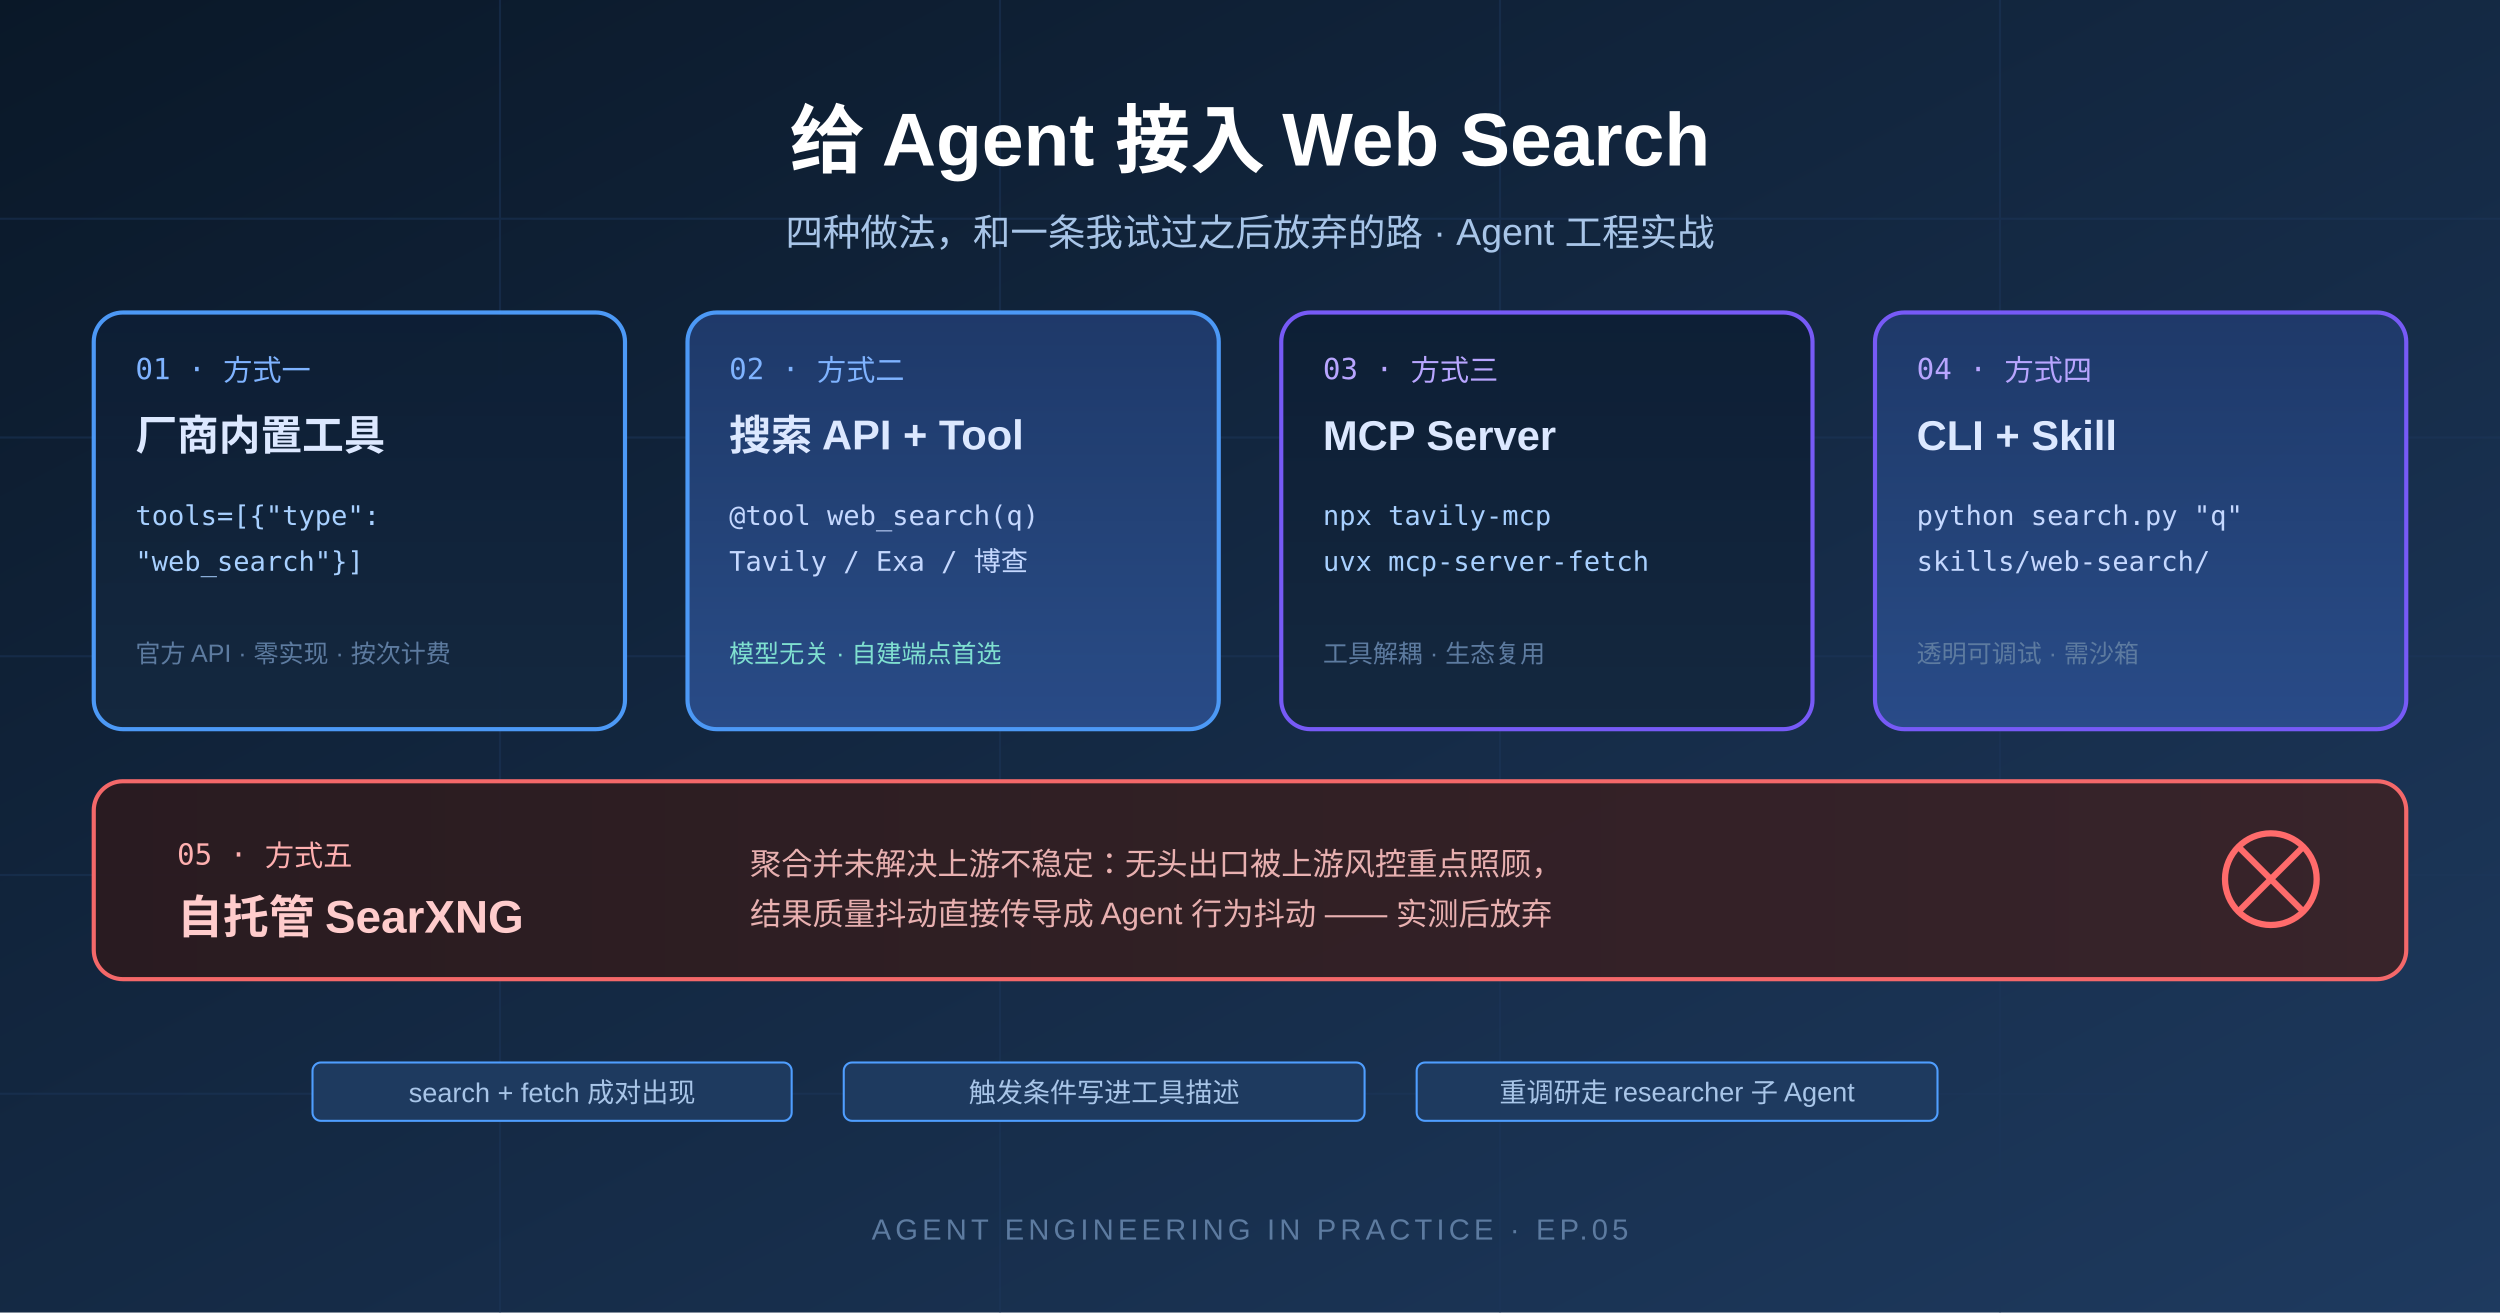
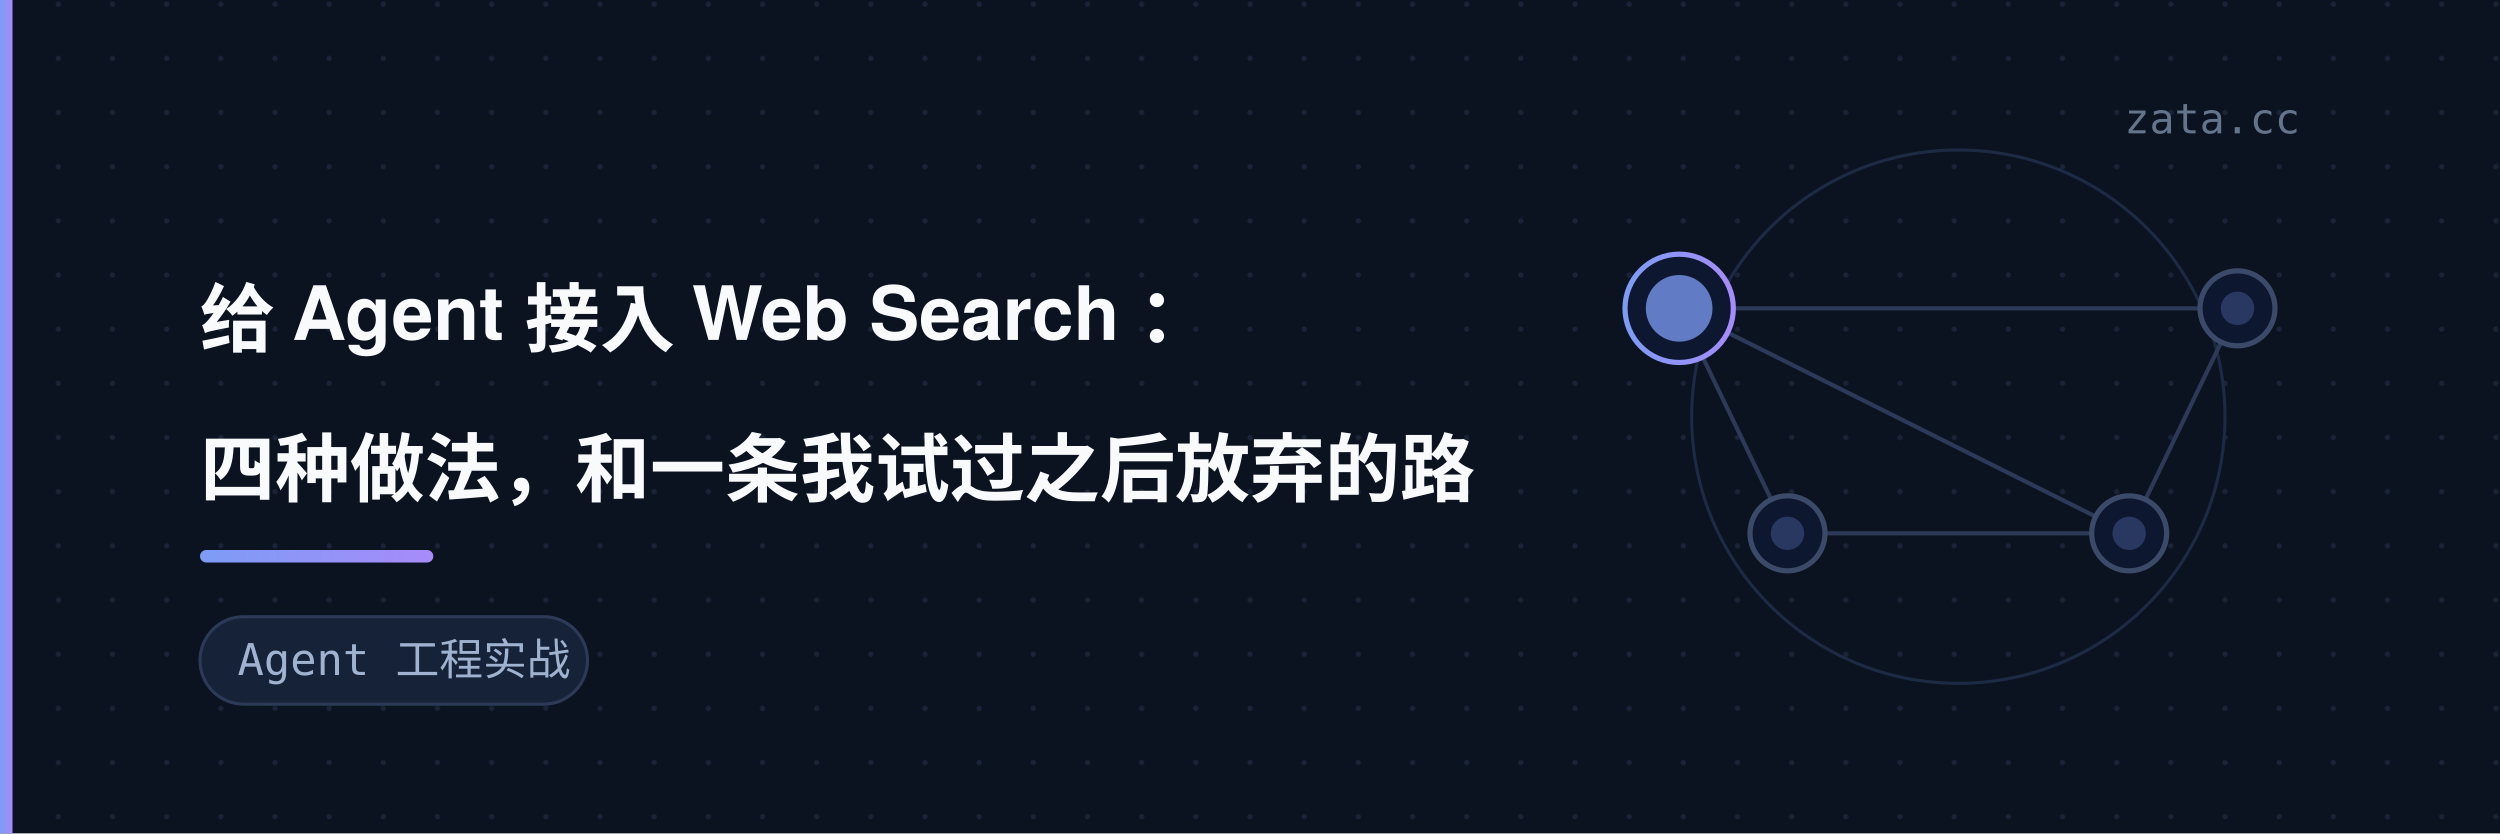
- <svg xmlns="http://www.w3.org/2000/svg" viewBox="0 0 1200 630" width="1200" height="630">
+ <svg xmlns="http://www.w3.org/2000/svg" width="1200" height="400" viewBox="0 0 1200 400" role="img" aria-label="给 Agent 接入 Web Search：四种做法，和一条我试过之后放弃的路">
  <defs>
-     <linearGradient id="bg" x1="0%" y1="0%" x2="100%" y2="100%">
-       <stop offset="0%" stop-color="#0a1828" />
-       <stop offset="100%" stop-color="#1e3a5f" />
+     <linearGradient id="accent" x1="0%" y1="0%" x2="100%" y2="0%">
+       <stop offset="0%" stop-color="#7C9CF5" />
+       <stop offset="100%" stop-color="#A78BFA" />
    </linearGradient>
-     <linearGradient id="cardA" x1="0%" y1="0%" x2="0%" y2="100%">
-       <stop offset="0%" stop-color="#0d1e35" />
-       <stop offset="100%" stop-color="#14283f" />
-     </linearGradient>
-     <linearGradient id="cardB" x1="0%" y1="0%" x2="0%" y2="100%">
-       <stop offset="0%" stop-color="#1f3a6b" />
-       <stop offset="100%" stop-color="#2a4d8a" />
-     </linearGradient>
-     <linearGradient id="reject" x1="0%" y1="0%" x2="100%" y2="0%">
-       <stop offset="0%" stop-color="#2a1a1f" />
-       <stop offset="100%" stop-color="#3a2428" />
-     </linearGradient>
-     <linearGradient id="strike" x1="0%" y1="0%" x2="100%" y2="0%">
-       <stop offset="0%" stop-color="#ff9a3c" />
-       <stop offset="100%" stop-color="#ff6b6b" />
-     </linearGradient>
+     <pattern id="dots" width="26" height="26" patternUnits="userSpaceOnUse">
+       <circle cx="2" cy="2" r="1.3" fill="#26324a" />
+     </pattern>
  </defs>
-   <rect width="1200" height="630" fill="url(#bg)" />
-   <g stroke="#1c3559" stroke-width="1" opacity="0.5">
-     <line x1="0" y1="105" x2="1200" y2="105" />
-     <line x1="0" y1="210" x2="1200" y2="210" />
-     <line x1="0" y1="315" x2="1200" y2="315" />
-     <line x1="0" y1="420" x2="1200" y2="420" />
-     <line x1="0" y1="525" x2="1200" y2="525" />
-     <line x1="240" y1="0" x2="240" y2="630" />
-     <line x1="480" y1="0" x2="480" y2="630" />
-     <line x1="720" y1="0" x2="720" y2="630" />
-     <line x1="960" y1="0" x2="960" y2="630" />
-   </g>
-   <text x="600" y="80" text-anchor="middle" fill="#fff" font-family="Arial, sans-serif" font-size="36" font-weight="bold">给 Agent 接入 Web Search</text>
-   <text x="600" y="118" text-anchor="middle" fill="#a8c5e8" font-family="Arial, sans-serif" font-size="18">四种做法，和一条我试过之后放弃的路 · Agent 工程实战</text>
-   <rect x="45" y="150" width="255" height="200" rx="14" fill="url(#cardA)" stroke="#4f9eff" stroke-width="2" opacity="0.95" />
-   <text x="65" y="182" fill="#7fb3ff" font-family="monospace" font-size="14">01 · 方式一</text>
-   <text x="65" y="216" fill="#dce8ff" font-family="Arial, sans-serif" font-size="20" font-weight="bold">厂商内置工具</text>
-   <text x="65" y="252" fill="#a8d0ff" font-family="monospace" font-size="13">tools=[{"type":</text>
-   <text x="65" y="274" fill="#a8d0ff" font-family="monospace" font-size="13"> "web_search"}]</text>
-   <text x="65" y="318" fill="#5d7ba0" font-family="Arial, sans-serif" font-size="12">官方 API · 零实现 · 按次计费</text>
-   <rect x="330" y="150" width="255" height="200" rx="14" fill="url(#cardB)" stroke="#4f9eff" stroke-width="2" opacity="0.95" />
-   <text x="350" y="182" fill="#7fb3ff" font-family="monospace" font-size="14">02 · 方式二</text>
-   <text x="350" y="216" fill="#dce8ff" font-family="Arial, sans-serif" font-size="20" font-weight="bold">搜索 API + Tool</text>
-   <text x="350" y="252" fill="#c5d8ff" font-family="monospace" font-size="13">@tool web_search(q)</text>
-   <text x="350" y="274" fill="#c5d8ff" font-family="monospace" font-size="13">Tavily / Exa / 博查</text>
-   <text x="350" y="318" fill="#7fe0d0" font-family="Arial, sans-serif" font-size="12">模型无关 · 自建端点首选</text>
-   <rect x="615" y="150" width="255" height="200" rx="14" fill="url(#cardA)" stroke="#7c5cff" stroke-width="2" opacity="0.95" />
-   <text x="635" y="182" fill="#b8a5ff" font-family="monospace" font-size="14">03 · 方式三</text>
-   <text x="635" y="216" fill="#dce8ff" font-family="Arial, sans-serif" font-size="20" font-weight="bold">MCP Server</text>
-   <text x="635" y="252" fill="#a8d0ff" font-family="monospace" font-size="13">npx tavily-mcp</text>
-   <text x="635" y="274" fill="#a8d0ff" font-family="monospace" font-size="13">uvx mcp-server-fetch</text>
-   <text x="635" y="318" fill="#5d7ba0" font-family="Arial, sans-serif" font-size="12">工具解耦 · 生态复用</text>
-   <rect x="900" y="150" width="255" height="200" rx="14" fill="url(#cardB)" stroke="#7c5cff" stroke-width="2" opacity="0.95" />
-   <text x="920" y="182" fill="#b8a5ff" font-family="monospace" font-size="14">04 · 方式四</text>
-   <text x="920" y="216" fill="#dce8ff" font-family="Arial, sans-serif" font-size="20" font-weight="bold">CLI + Skill</text>
-   <text x="920" y="252" fill="#c5d8ff" font-family="monospace" font-size="13">python search.py "q"</text>
-   <text x="920" y="274" fill="#c5d8ff" font-family="monospace" font-size="13">skills/web-search/</text>
-   <text x="920" y="318" fill="#5d7ba0" font-family="Arial, sans-serif" font-size="12">透明可调试 · 需沙箱</text>
-   <rect x="45" y="375" width="1110" height="95" rx="14" fill="url(#reject)" stroke="#ff6b6b" stroke-width="2" opacity="0.95" />
-   <text x="85" y="415" fill="#ffb0b0" font-family="monospace" font-size="14">05 · 方式五</text>
-   <text x="85" y="448" fill="#ffcccc" font-family="Arial, sans-serif" font-size="22" font-weight="bold">自托管 SearXNG</text>
-   <line x1="80" y1="443" x2="290" y2="443" stroke="url(#strike)" stroke-width="4" />
-   <text x="360" y="420" fill="#e8b0b0" font-family="Arial, sans-serif" font-size="15">聚合并未解决上游不稳定：无头出口被上游风控重点照顾，</text>
-   <text x="360" y="444" fill="#e8b0b0" font-family="Arial, sans-serif" font-size="15">结果质量抖动直接传导成 Agent 行为抖动 —— 实测后放弃</text>
-   <circle cx="1090" cy="422" r="22" fill="none" stroke="#ff6b6b" stroke-width="3" />
-   <line x1="1075" y1="407" x2="1105" y2="437" stroke="#ff6b6b" stroke-width="3" />
-   <line x1="1105" y1="407" x2="1075" y2="437" stroke="#ff6b6b" stroke-width="3" />
-   <g font-family="Arial, sans-serif" font-size="13" fill="#a8c5e8">
-     <rect x="150" y="510" width="230" height="28" rx="4" fill="#1e3a5f" stroke="#4f9eff" />
-     <text x="265" y="529" text-anchor="middle">search + fetch 成对出现</text>
-     <rect x="405" y="510" width="250" height="28" rx="4" fill="#1e3a5f" stroke="#4f9eff" />
-     <text x="530" y="529" text-anchor="middle">触发条件写进工具描述</text>
-     <rect x="680" y="510" width="250" height="28" rx="4" fill="#1e3a5f" stroke="#4f9eff" />
-     <text x="805" y="529" text-anchor="middle">重调研走 researcher 子 Agent</text>
-   </g>
-   <text x="600" y="595" text-anchor="middle" fill="#5d7ba0" font-family="Arial, sans-serif" font-size="14" letter-spacing="2">AGENT ENGINEERING IN PRACTICE · EP.05</text>
+   <rect width="1200" height="400" fill="#0B1220" />
+   <rect width="1200" height="400" fill="url(#dots)" opacity="0.55" />
+   <rect x="0" y="0" width="6" height="400" fill="url(#accent)" />
+   <text x="1104" y="64" text-anchor="end" font-family="ui-monospace,'SF Mono',Menlo,monospace" font-size="20" fill="#64748B">zata.cc</text>
+   <circle cx="940" cy="200" r="128" fill="none" stroke="#1c2a44" stroke-width="1.5" />
+   <line x1="806" y1="148" x2="1074" y2="148" stroke="#2c3a58" stroke-width="2" />
+   <line x1="806" y1="148" x2="858" y2="256" stroke="#2c3a58" stroke-width="2" />
+   <line x1="1074" y1="148" x2="1022" y2="256" stroke="#2c3a58" stroke-width="2" />
+   <line x1="858" y1="256" x2="1022" y2="256" stroke="#2c3a58" stroke-width="2" />
+   <line x1="806" y1="148" x2="1022" y2="256" stroke="#2c3a58" stroke-width="2" />
+   <circle cx="806" cy="148" r="26" fill="#0e1730" stroke="url(#accent)" stroke-width="2.5" />
+   <circle cx="806" cy="148" r="16" fill="#7C9CF5" opacity="0.75" />
+   <circle cx="1074" cy="148" r="18" fill="#0e1730" stroke="#3b4a68" stroke-width="2.5" />
+   <circle cx="1074" cy="148" r="8" fill="#7C9CF5" opacity="0.25" />
+   <circle cx="858" cy="256" r="18" fill="#0e1730" stroke="#3b4a68" stroke-width="2.5" />
+   <circle cx="858" cy="256" r="8" fill="#7C9CF5" opacity="0.25" />
+   <circle cx="1022" cy="256" r="18" fill="#0e1730" stroke="#3b4a68" stroke-width="2.5" />
+   <circle cx="1022" cy="256" r="8" fill="#7C9CF5" opacity="0.25" />
+   <text x="96" y="166" font-family="'PingFang SC','Noto Sans SC','Helvetica Neue',sans-serif" font-size="36" font-weight="700" fill="#F8FAFC">给 Agent 接入 Web Search：</text>
+   <text x="96" y="238" font-family="'PingFang SC','Noto Sans SC','Helvetica Neue',sans-serif" font-size="36" font-weight="700" fill="#F8FAFC">四种做法，和一条我试过之后放弃的路</text>
+   <rect x="96" y="264" width="112" height="6" rx="3" fill="url(#accent)" />
+   <rect x="96" y="296" width="186" height="42" rx="21" fill="#152238" stroke="#2c3a58" stroke-width="1.5" />
+   <text x="114" y="324" font-family="ui-monospace,'SF Mono',Menlo,monospace" font-size="21" fill="#9FB3D1">Agent 工程实战</text>
</svg>
